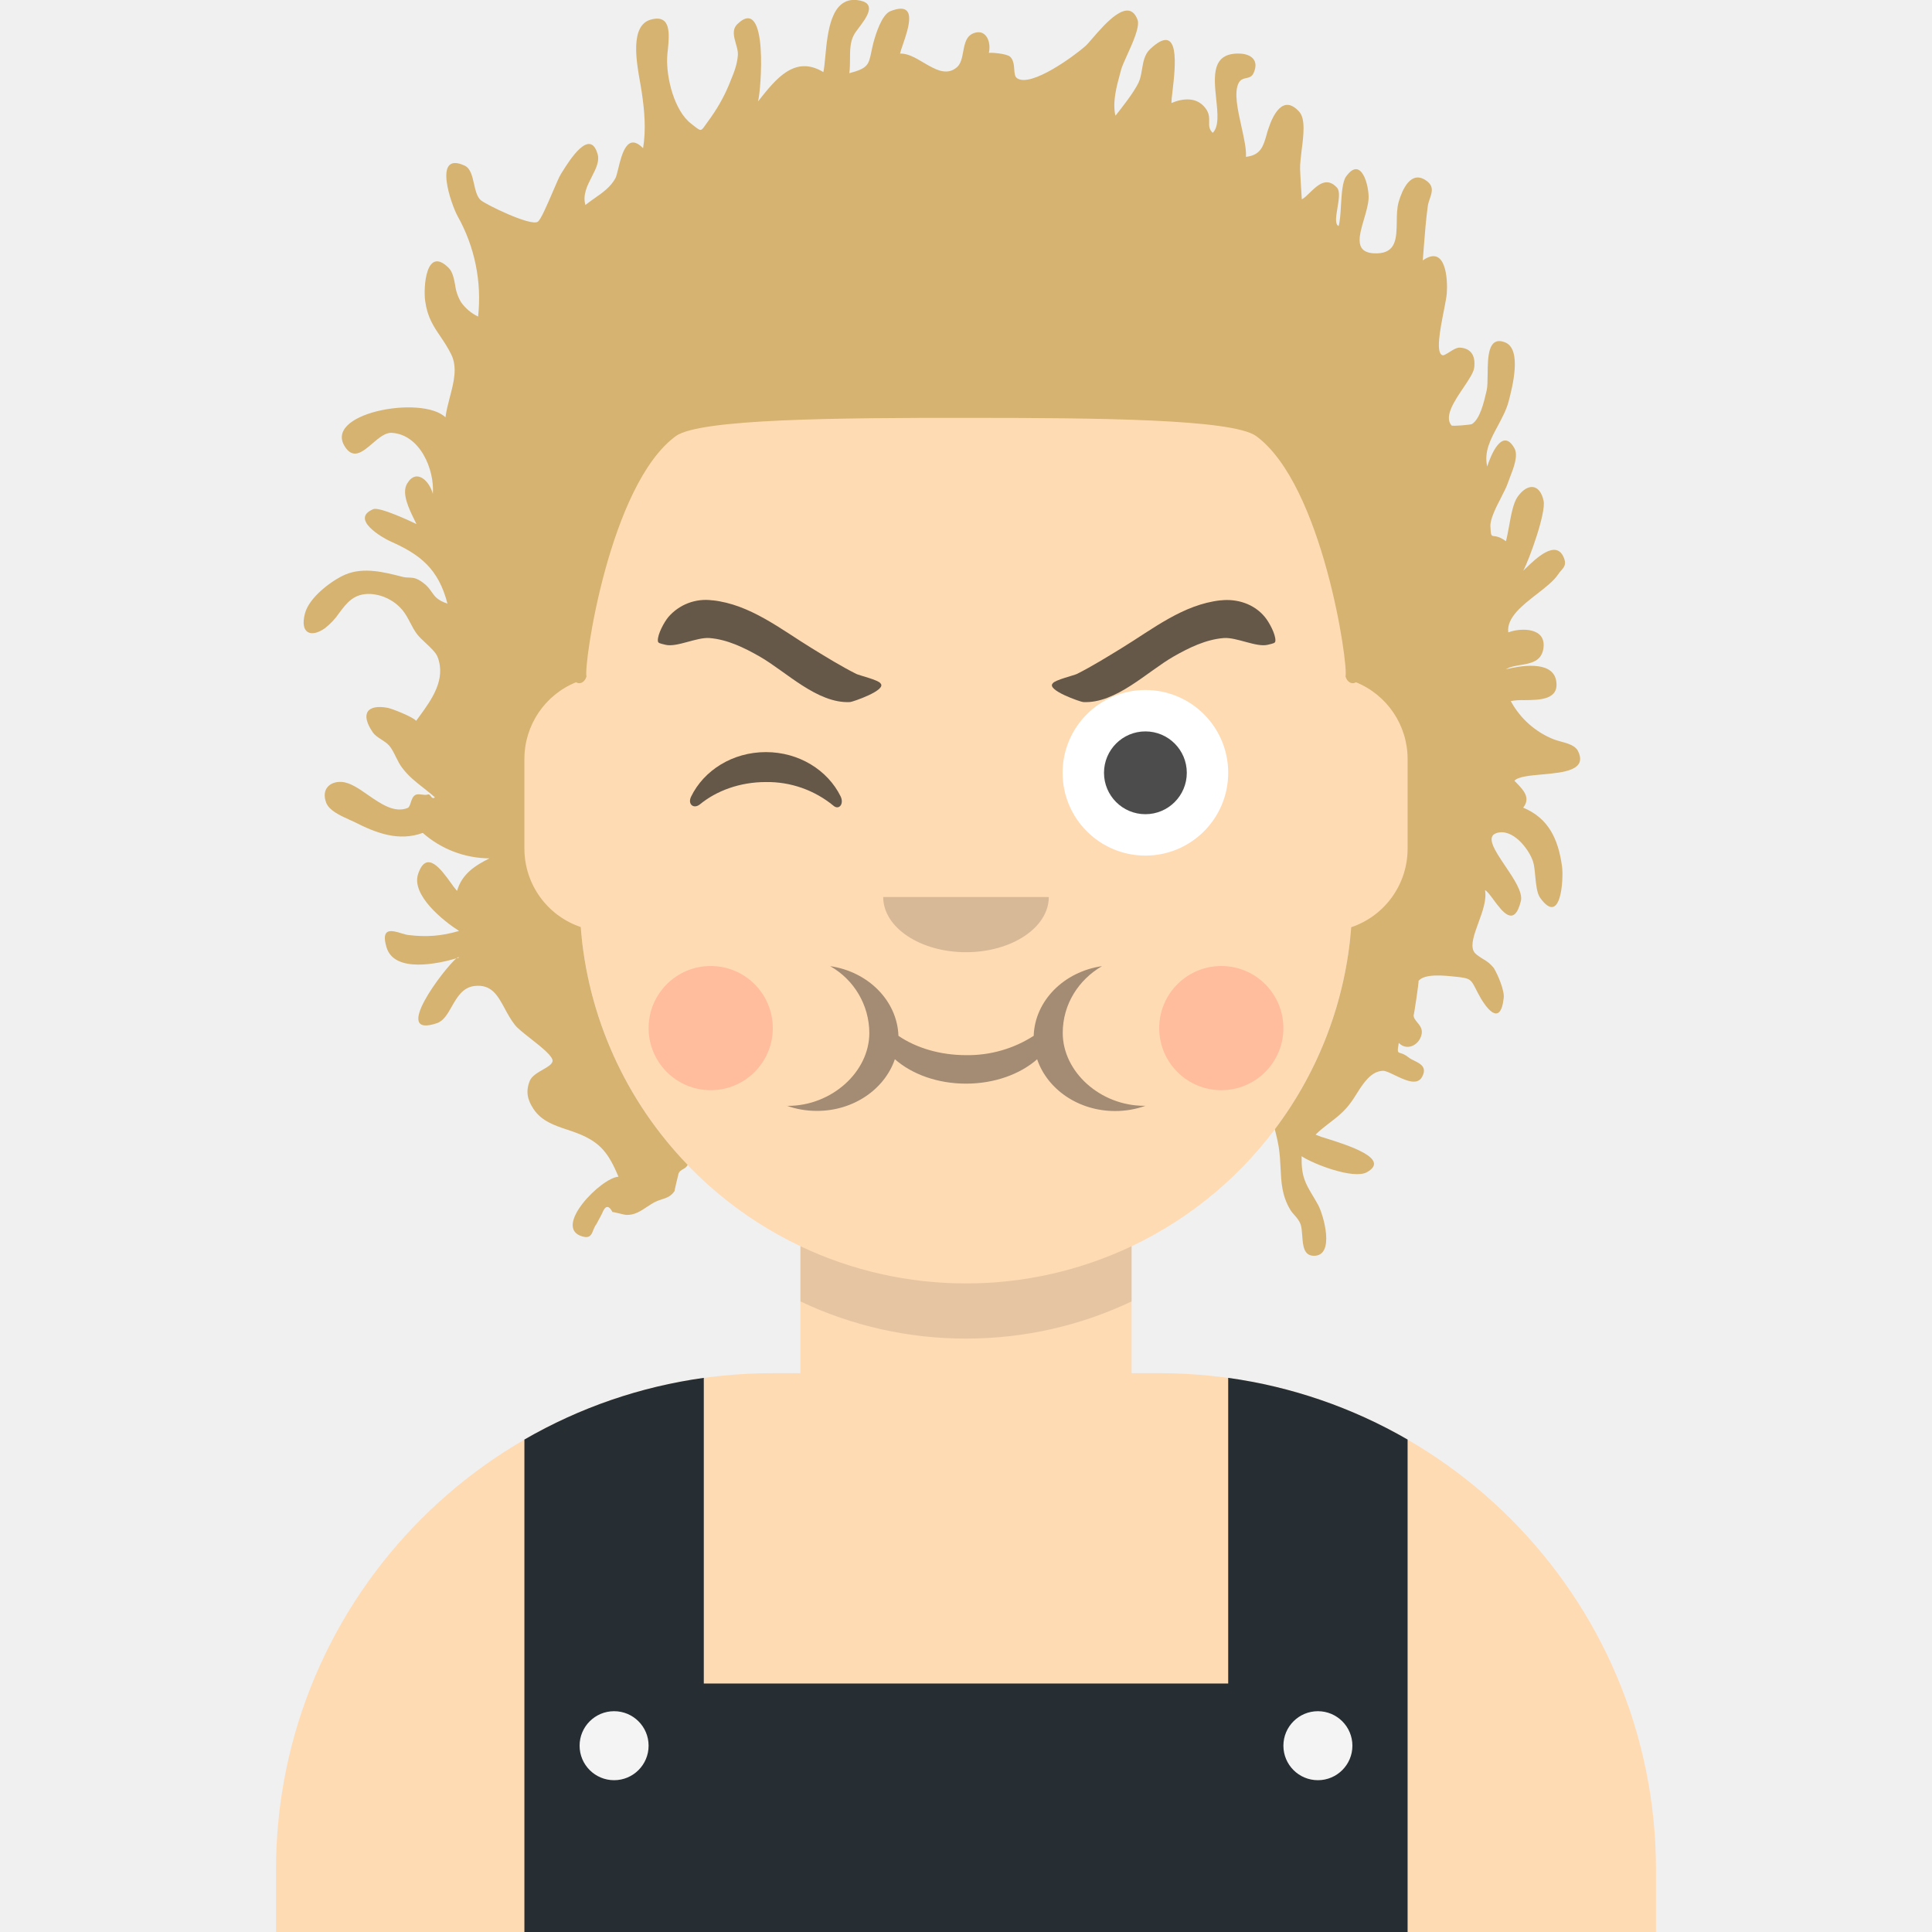
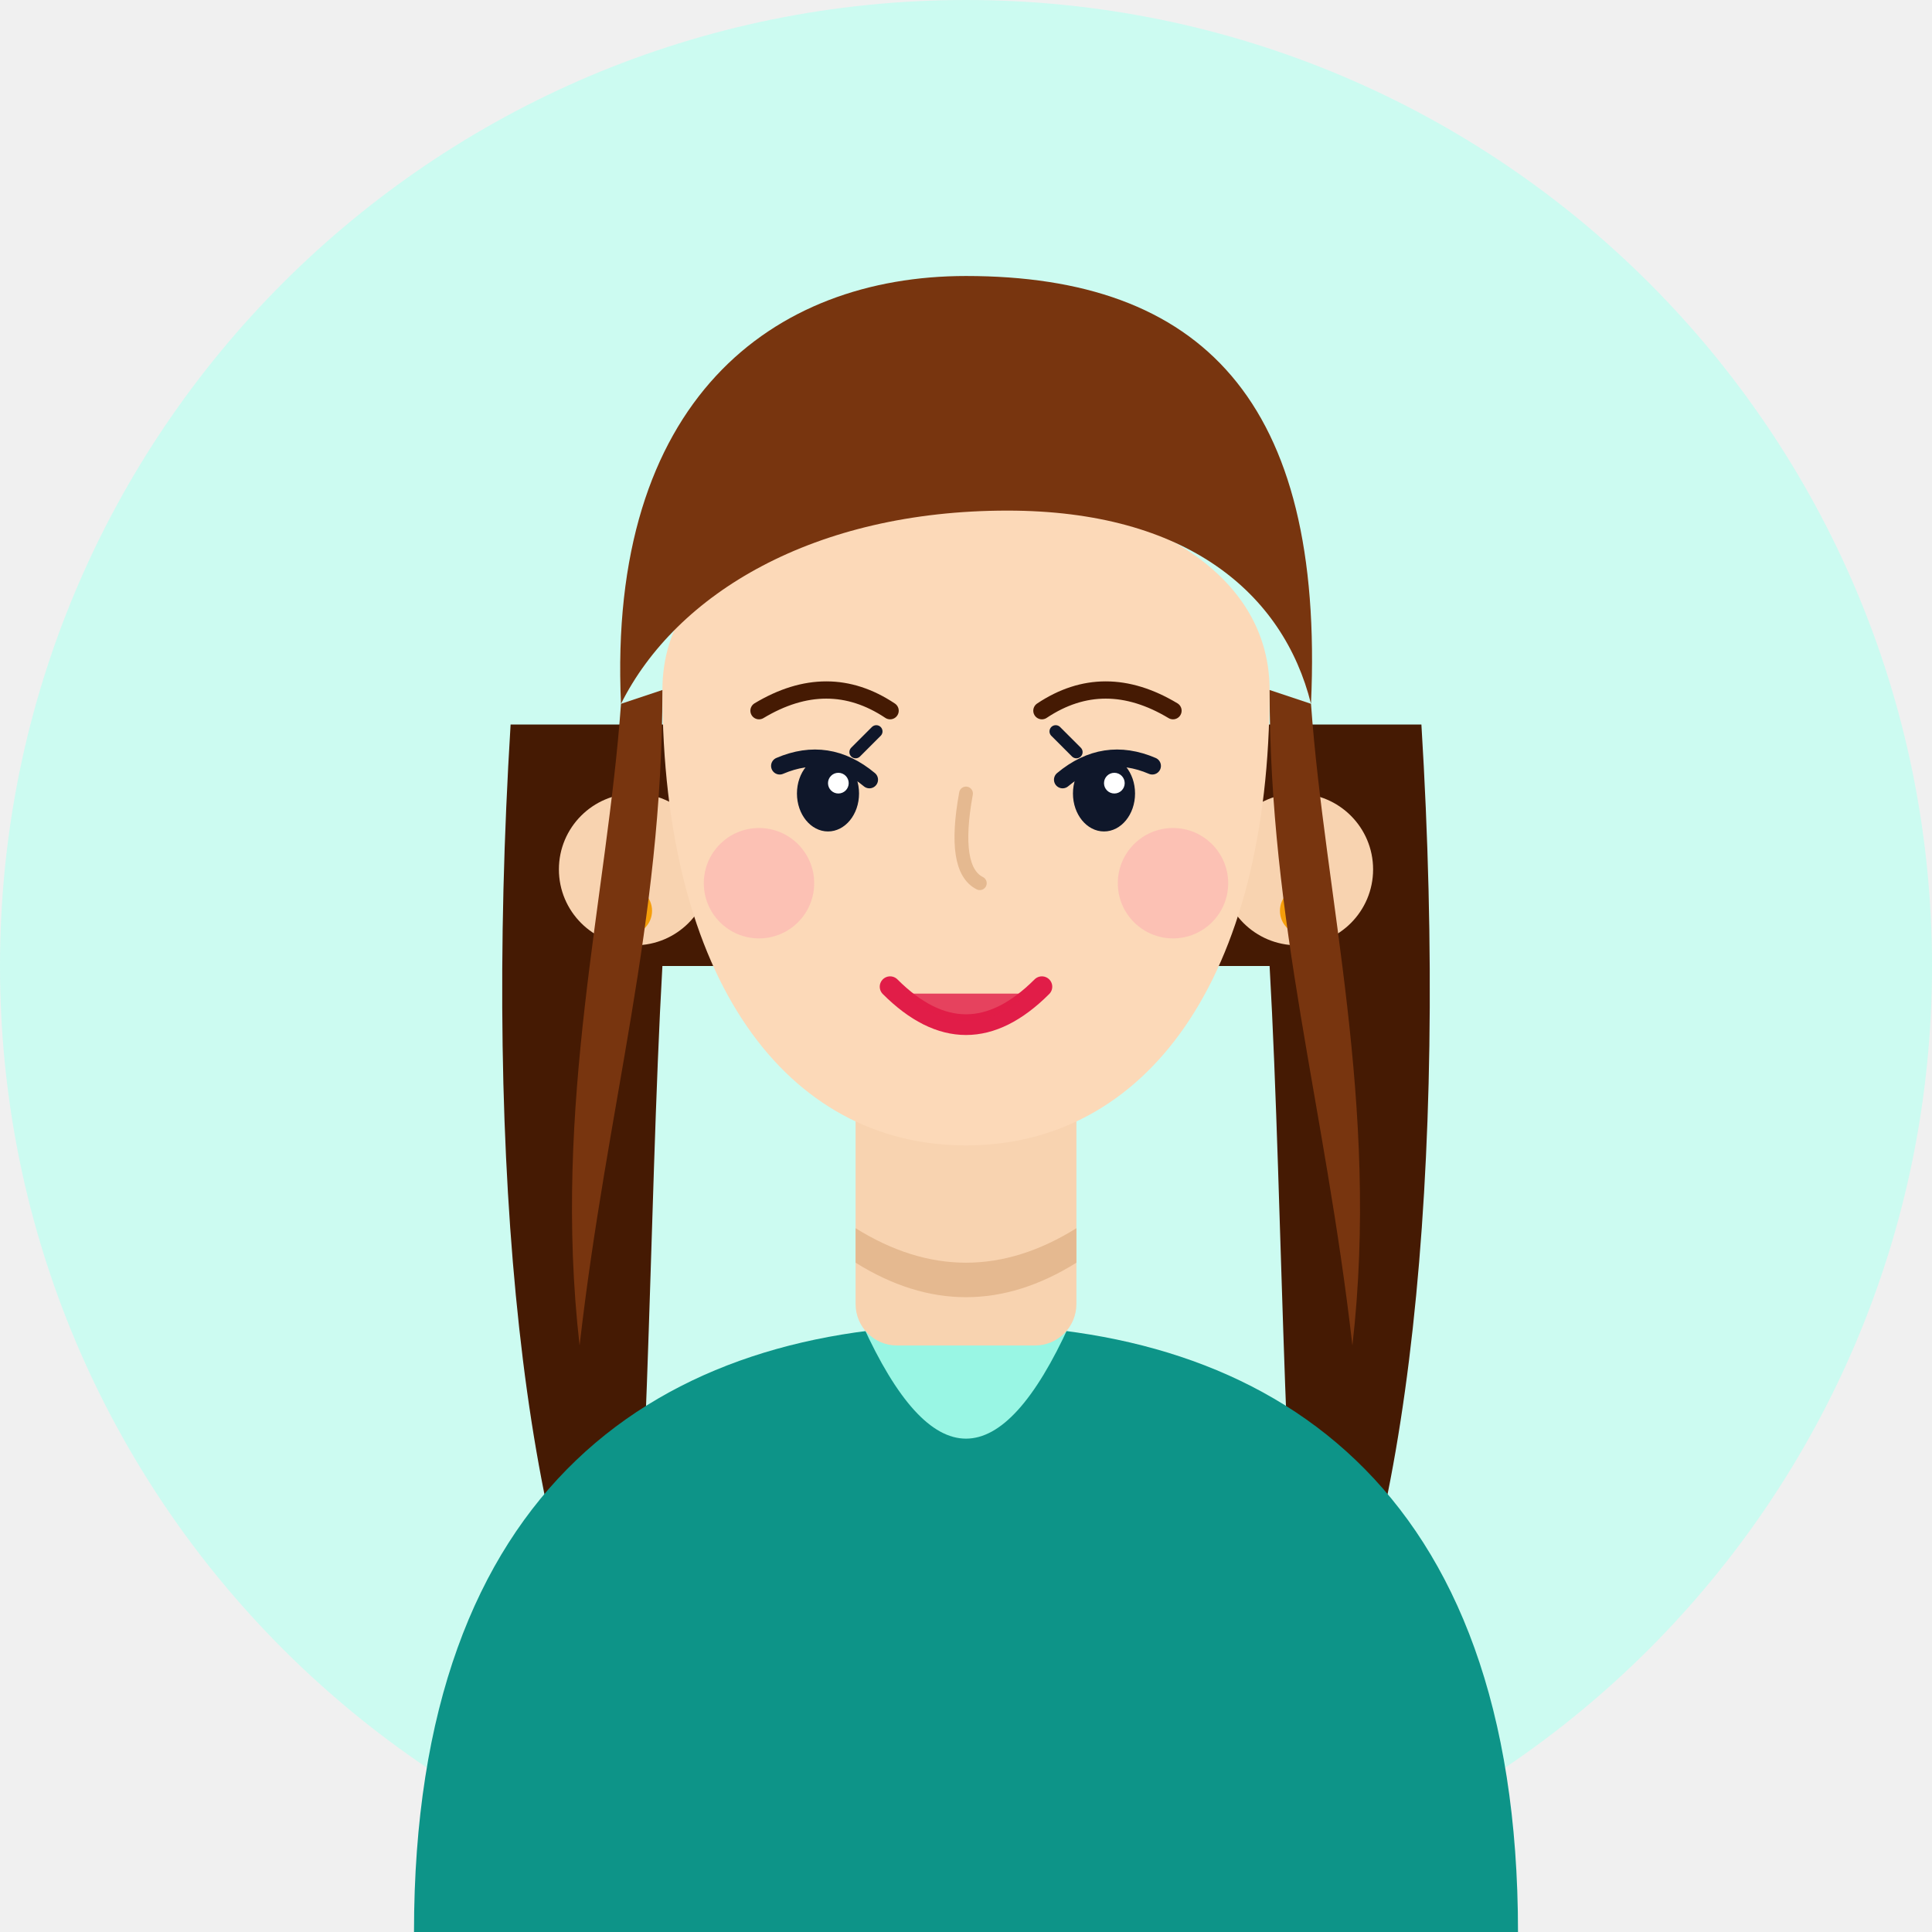
- <svg xmlns="http://www.w3.org/2000/svg" viewBox="0 0 280 280" fill="none" shape-rendering="auto">
-   <mask id="viewboxMask">
-     <rect width="280" height="280" rx="0" ry="0" x="0" y="0" fill="#fff" />
-   </mask>
-   <g mask="url(#viewboxMask)">
-     <g transform="translate(8)">
-       <path d="M132 36a56 56 0 0 0-56 56v6.17A12 12 0 0 0 66 110v14a12 12 0 0 0 10.3 11.88 56.04 56.04 0 0 0 31.7 44.73v18.4h-4a72 72 0 0 0-72 72v9h200v-9a72 72 0 0 0-72-72h-4v-18.39a56.04 56.04 0 0 0 31.7-44.73A12 12 0 0 0 198 124v-14a12 12 0 0 0-10-11.83V92a56 56 0 0 0-56-56Z" fill="#ffdbb4" />
-       <path d="M108 180.61v8a55.79 55.79 0 0 0 24 5.39c8.59 0 16.73-1.93 24-5.39v-8a55.79 55.79 0 0 1-24 5.39 55.79 55.79 0 0 1-24-5.39Z" fill="#000" fill-opacity=".1" />
-       <g transform="translate(0 170)">
-         <path d="M196 38.63V110H68V38.63a71.52 71.52 0 0 1 26-8.94v44.3h76V29.69a71.52 71.52 0 0 1 26 8.94Z" fill="#262e33" />
-         <path d="M86 83a5 5 0 1 1-10 0 5 5 0 0 1 10 0ZM188 83a5 5 0 1 1-10 0 5 5 0 0 1 10 0Z" fill="#F4F4F4" />
-       </g>
-       <g transform="translate(78 134)">
-         <path d="M28 26.24c1.36.5 2.84.76 4.4.76 5.31 0 9.81-3.15 11.29-7.49 2.47 2.17 6.17 3.54 10.31 3.54 4.14 0 7.84-1.37 10.31-3.53 1.48 4.35 5.98 7.5 11.3 7.5 1.55 0 3.03-.27 4.4-.76h-.19c-6.33 0-11.8-4.9-11.8-10.56 0-4.18 2.32-7.72 5.69-9.68-5.5.8-9.73 5-9.9 10.1a17.61 17.61 0 0 1-9.8 2.8c-3.8 0-7.25-1.06-9.8-2.8-.18-5.1-4.4-9.3-9.9-10.1a11.18 11.18 0 0 1 5.68 9.68c0 5.66-5.47 10.57-11.8 10.57H28Z" fill="#000" fill-opacity=".6" opacity=".6" />
-         <path d="M17 24a9 9 0 1 0 0-18 9 9 0 0 0 0 18ZM91 24a9 9 0 1 0 0-18 9 9 0 0 0 0 18Z" fill="#FF4646" fill-opacity=".2" />
-       </g>
-       <g transform="translate(104 122)">
-         <path fill-rule="evenodd" clip-rule="evenodd" d="M16 8c0 4.42 5.37 8 12 8s12-3.58 12-8" fill="#000" fill-opacity=".16" />
-       </g>
-       <g transform="translate(76 90)">
-         <circle cx="82" cy="22" r="12" fill="#fff" />
-         <circle cx="82" cy="22" r="6" fill="#000" fill-opacity=".7" />
-         <path fill-rule="evenodd" clip-rule="evenodd" d="M16.16 25.45c1.85-3.8 6-6.45 10.84-6.45 4.81 0 8.96 2.63 10.82 6.4.55 1.13-.24 2.05-1.03 1.37a15.05 15.05 0 0 0-9.8-3.43c-3.73 0-7.12 1.24-9.55 3.23-.9.73-1.82-.01-1.28-1.12Z" fill="#000" fill-opacity=".6" />
-       </g>
-       <g transform="translate(76 82)">
-         <path d="M44.1 17.12ZM19.27 5.01a7.16 7.16 0 0 0-6.42 2.43c-.6.73-1.56 2.48-1.51 3.42.02.35.22.37 1.12.59 1.65.39 4.5-1.12 6.36-.98 2.58.2 5.04 1.4 7.28 2.68 3.84 2.2 8.35 6.84 13.1 6.6.35-.02 5.41-1.74 4.4-2.72-.31-.49-3.03-1.13-3.5-1.36-2.17-1.09-4.37-2.45-6.44-3.72C29.14 9.18 24.72 5.6 19.28 5ZM68.03 17.12ZM92.91 5.01c2.36-.27 4.85.5 6.42 2.43.6.73 1.56 2.48 1.51 3.42-.02.35-.22.37-1.12.59-1.65.39-4.5-1.12-6.36-.98-2.58.2-5.04 1.4-7.28 2.68-3.84 2.2-8.35 6.84-13.1 6.6-.35-.02-5.41-1.74-4.4-2.72.31-.49 3.03-1.13 3.5-1.36 2.17-1.09 4.36-2.45 6.44-3.72C83.05 9.18 87.46 5.6 92.91 5Z" fill-rule="evenodd" clip-rule="evenodd" fill="#000" fill-opacity=".6" />
-       </g>
-       <g transform="translate(-1)">
-         <path fill-rule="evenodd" clip-rule="evenodd" d="M218.2 107.16a12.2 12.2 0 0 1-6.25-5.56 9.62 9.62 0 0 1 1.95-.13c2.27-.02 5.15-.04 4.62-2.87-.57-2.98-5.4-2.07-7.28-1.6.58-.36 1.34-.49 2.12-.62 1.49-.25 3-.51 3.31-2.33.53-3.18-3.29-3.08-5.08-2.4-.26-2.12 2-3.89 4.14-5.55 1.25-.97 2.45-1.9 3.08-2.85.13-.2.29-.38.43-.55.47-.53.86-.97.31-2.08-1.16-2.35-3.95.32-5.34 1.66l-.45.43c.88-1.63 3.32-8.4 2.95-10.13-.54-2.52-2.34-2.61-3.78-.56-.62.88-.94 2.65-1.23 4.26-.15.81-.29 1.58-.45 2.16-.87-.65-1.39-.7-1.7-.74-.43-.04-.49-.05-.55-1.45-.04-1.02.8-2.7 1.56-4.16.4-.8.79-1.54.97-2.09.08-.24.2-.51.3-.81.53-1.36 1.24-3.18.65-4.23-1.78-3.15-3.48 1.17-3.94 2.65-.5-2.14.5-3.97 1.53-5.88.6-1.13 1.24-2.3 1.57-3.55.54-2.05 1.97-7.58-.51-8.56-2.48-.98-2.51 2.12-2.53 4.66-.01.93-.02 1.79-.15 2.34l-.03.13c-.37 1.57-.92 3.97-2.1 4.71-.18.11-2.83.34-2.96.2-1.1-1.29.42-3.53 1.74-5.49.76-1.13 1.46-2.17 1.55-2.87.22-1.73-.44-2.82-2.06-2.92-.47-.03-1.1.36-1.61.7-.4.24-.73.45-.89.41-1.07-.23-.36-3.82.17-6.5.2-1.04.38-1.94.42-2.46.15-2-.1-7.17-3.48-4.79l.16-2.06c.15-1.95.3-3.86.57-5.83.05-.37.18-.73.3-1.08.32-.97.63-1.86-.67-2.69-2.16-1.36-3.36 1.5-3.85 3.17-.26.9-.27 1.93-.28 2.95-.04 2.29-.07 4.45-2.87 4.52-3.37.07-2.63-2.42-1.87-4.99.29-1 .59-2 .65-2.88.13-1.74-1.01-6.42-3.26-3.26-.53.73-.64 2.56-.74 4.25-.07 1.19-.14 2.3-.34 2.92-.56-.25-.37-1.4-.17-2.61.2-1.2.41-2.44-.06-2.95-1.5-1.64-2.82-.36-3.94.72-.41.4-.8.79-1.16.97l-.08-1.22c-.06-1.04-.13-2.08-.17-3.12-.03-.72.1-1.7.22-2.75.28-2.15.58-4.58-.34-5.6-2.33-2.59-3.82.43-4.5 2.53-.1.28-.18.57-.25.85-.45 1.56-.83 2.93-2.98 3.15.08-1.1-.28-2.7-.65-4.38-.54-2.43-1.12-5-.39-6.35.27-.5.67-.59 1.07-.68.42-.09.85-.18 1.1-.78.83-1.9-.51-2.71-1.98-2.77-4.17-.18-3.8 3.31-3.46 6.58.22 2.04.42 4-.5 4.9-.55-.5-.54-1.03-.52-1.6.01-.6.03-1.24-.55-1.99-1.22-1.6-3.17-1.46-4.92-.73 0-.3.06-.93.16-1.72.41-3.5 1.2-10.27-3.24-6.1-.82.77-1 1.86-1.18 2.93-.12.7-.23 1.37-.51 1.95-.7 1.45-2.4 3.6-3.34 4.78-.47-1.92.16-4.26.7-6.22l.12-.45c.12-.45.46-1.2.85-2.07.84-1.84 1.9-4.2 1.53-5.17-1.27-3.38-4.63.5-6.52 2.68-.45.51-.8.94-1.05 1.15-1.58 1.4-7.88 6.04-9.9 4.64-.32-.23-.36-.74-.4-1.3-.05-.65-.11-1.38-.62-1.83-.48-.4-2.48-.6-3.06-.54.36-1.5-.34-3.43-2.05-2.9-1.23.36-1.45 1.56-1.67 2.74-.16.88-.33 1.75-.91 2.25-1.5 1.29-3.17.3-4.84-.68-1.15-.68-2.3-1.36-3.4-1.3.07-.32.22-.76.4-1.28.84-2.44 2.22-6.45-1.8-4.87-1.25.49-2.13 3.35-2.45 4.54-.14.55-.24 1.02-.32 1.42-.39 1.82-.5 2.32-3.18 3.03.09-.63.09-1.3.1-1.98 0-1.25 0-2.53.55-3.54.14-.28.4-.63.7-1.03 1.16-1.53 2.81-3.71-.24-4.05-3.78-.4-4.26 4.68-4.59 8.17-.08.9-.16 1.7-.28 2.27-4.12-2.5-6.86.96-9.33 4.07l-.15.19c.45-1.42 1.56-15.56-2.96-11.24-.84.8-.53 1.84-.24 2.87.16.55.32 1.1.29 1.6-.08 1.29-.5 2.43-1 3.62a24.52 24.52 0 0 1-2.97 5.53c-.3.4-.53.73-.71.99-.32.46-.48.7-.69.74-.22.04-.48-.17-1.04-.61a58.7 58.7 0 0 0-.38-.3c-2.43-1.87-3.58-6.62-3.46-9.52 0-.35.05-.76.1-1.19.22-2.24.51-5.2-2.5-4.35-3.01.86-2.05 6.15-1.5 9.2l.21 1.26c.4 2.69.65 5.43.2 8.17-2.3-2.36-3.09.87-3.6 2.97-.16.63-.28 1.16-.42 1.4-.7 1.26-1.84 2.07-2.98 2.86-.46.33-.93.65-1.36 1-.42-1.47.28-2.83.93-4.1.59-1.15 1.14-2.23.84-3.27-1.1-3.87-4.1.93-5.11 2.55l-.2.32c-.24.37-.69 1.42-1.19 2.59-.8 1.86-1.73 4.04-2.17 4.34-1.03.69-7.6-2.53-8.28-3.14-.55-.51-.76-1.45-.97-2.38-.25-1.11-.5-2.22-1.34-2.61-4.72-2.2-1.93 5.73-1 7.37a24.3 24.3 0 0 1 2.94 14.5 6.4 6.4 0 0 1-2.46-2.07 6.28 6.28 0 0 1-.87-2.53c-.19-.96-.36-1.88-.94-2.46-3.3-3.28-3.68 2.88-3.4 4.8.32 2.35 1.2 3.66 2.2 5.13.51.76 1.06 1.57 1.57 2.6.94 1.9.37 4.07-.2 6.23-.25.97-.51 1.95-.63 2.9-3.43-3.3-18.2-.55-14.4 4.5 1.17 1.55 2.47.44 3.8-.7.93-.8 1.87-1.6 2.8-1.55 4.09.22 6.24 5.3 5.97 8.84-.5-1.9-2.42-3.76-3.75-1.44-.8 1.4.32 3.67 1.1 5.25l.28.57c-.9-.44-5.37-2.52-6.25-2.16-3.44 1.41 1.3 4.15 2.54 4.7 4.22 1.87 6.89 3.92 8.2 8.99-1.43-.46-1.85-1.05-2.3-1.7-.3-.43-.62-.88-1.25-1.34-.95-.7-1.4-.7-1.96-.73-.31 0-.66-.02-1.13-.14l-.07-.02c-2.36-.6-5.4-1.4-8.04-.3-1.97.82-5.3 3.31-5.9 5.65-.77 2.87.84 3.6 2.9 2.14a9.77 9.77 0 0 0 2.08-2.23c1.09-1.45 2.12-2.82 4.5-2.73a6.6 6.6 0 0 1 4.64 2.33c.44.53.8 1.19 1.14 1.85.3.57.6 1.15.98 1.64.28.38.75.82 1.23 1.27.73.68 1.49 1.4 1.73 1.99 1.3 3.3-.87 6.27-2.63 8.68l-.46.63c-.42-.55-3.47-1.76-4.1-1.88-2.95-.56-4.05.8-2.2 3.52.3.45.8.77 1.28 1.08.43.28.85.55 1.15.91.37.45.66 1.03.94 1.61.27.54.54 1.08.88 1.53.92 1.24 2 2.08 3.1 2.94.55.44 1.12.88 1.68 1.39-.33.21-.46.02-.6-.17-.12-.17-.25-.34-.5-.24-.2.07-.47.04-.75 0-.3-.04-.61-.08-.87 0-.47.16-.64.68-.79 1.15-.12.36-.23.7-.46.79-1.91.76-3.84-.58-5.7-1.86-1.34-.94-2.64-1.85-3.89-1.92-1.61-.08-2.97 1-2.2 3.03.44 1.13 2.04 1.85 3.25 2.4l.79.36c3.24 1.65 6.48 2.87 9.95 1.6a14.73 14.73 0 0 0 9.67 3.69c-2.01 1-4 2.23-4.7 4.72a12.3 12.3 0 0 1-.9-1.17c-1.41-1.95-3.52-4.88-4.74-1.3-1.04 3.1 3.73 6.87 5.93 8.27-2.56.75-4.68.9-7.28.6-.3-.03-.66-.14-1.04-.25-1.4-.43-3.06-.92-2.2 2 1.13 3.83 7.59 2.37 10.13 1.62-1.78 1.5-9.56 11.7-2.8 9.39.95-.33 1.53-1.34 2.13-2.4.77-1.35 1.58-2.77 3.28-2.98 2.48-.3 3.38 1.37 4.41 3.28.43.79.88 1.62 1.47 2.37.39.49 1.3 1.21 2.28 1.98 1.58 1.24 3.3 2.6 3.17 3.28-.1.46-.72.82-1.4 1.21-.77.44-1.6.92-1.9 1.62-.62 1.55-.34 2.75.54 4.08 1.17 1.78 3.09 2.4 4.92 3.01.58.2 1.14.38 1.67.6 3.17 1.29 4.31 2.86 5.73 6.21-2.5.12-9.62 7.36-5.26 8.65 1.12.33 1.35-.25 1.6-.91.12-.3.24-.6.45-.86l.55-1.02.27-.52c.46-1.2.97-1.27 1.52-.22.07-.02.47.08.9.18.42.1.88.22 1.05.23 1.19.07 2.1-.53 3.03-1.15.4-.26.8-.53 1.24-.75.31-.15.62-.25.93-.35.68-.22 1.33-.42 1.86-1.23-.09.13.56-2.51.57-2.54.13-.31.38-.45.63-.6.25-.13.51-.28.68-.63a55.8 55.8 0 0 1-15.5-34.47A12 12 0 0 1 69 123v-13a12 12 0 0 1 7.5-11.13c.53.38 1.27 0 1.5-.84-.46-1.5 3.3-27.85 13-34.87 3.62-2.44 23-2.62 42.31-2.6 19.1 0 38.11.18 41.69 2.6 9.7 7.02 13.46 33.37 13 34.87.23.84.97 1.22 1.5.84A12 12 0 0 1 197 110v13a12 12 0 0 1-8.17 11.38 55.7 55.7 0 0 1-11.07 29.28c.2.81.4 1.63.55 2.5.18 1.1.23 2.14.28 3.15.1 2.04.19 3.94 1.37 5.95.19.33.42.6.66.86.33.38.66.76.86 1.28.16.44.2 1.05.25 1.68.1 1.4.2 2.92 1.7 2.92 3.1 0 1.37-5.97.6-7.38-.3-.54-.57-1-.82-1.41-1.03-1.74-1.63-2.74-1.57-5.64 1.75 1.16 7.53 3.38 9.45 2.32 3.5-1.94-2.69-3.9-5.83-4.89a11.7 11.7 0 0 1-1.6-.56c.63-.63 1.3-1.14 1.97-1.66 1.13-.86 2.25-1.72 3.22-3.1.25-.34.49-.72.73-1.11 1.01-1.6 2.1-3.3 3.82-3.38.4-.02 1.04.3 1.77.65 1.46.7 3.24 1.56 3.94.21.74-1.4-.26-1.89-1.15-2.33-.29-.14-.57-.28-.77-.44-.55-.45-.95-.57-1.2-.65-.45-.13-.5-.14-.27-1.49 1.1 1.17 2.8.43 3.25-1.01.3-.92-.16-1.46-.56-1.95-.28-.34-.55-.66-.54-1.07 0 .4.84-5.11.7-4.93.85-1.12 3.81-.8 5.34-.63h.07c2.13.24 2.17.31 3.03 2.02l.22.42c.88 1.72 3.2 5.18 3.7.64.13-1.08-.86-3.4-1.44-4.34a5.12 5.12 0 0 0-1.6-1.33c-.58-.37-1.12-.71-1.31-1.1-.48-.94.08-2.47.68-4.12.59-1.61 1.22-3.33.96-4.73.3.12.73.7 1.23 1.38 1.29 1.75 3 4.07 3.96.22.33-1.27-1.01-3.25-2.27-5.12-1.48-2.2-2.86-4.25-1.24-4.76 2.29-.73 4.61 2.22 5.25 4.04.2.56.27 1.37.35 2.22.12 1.2.24 2.48.72 3.14 3.03 4.2 3.4-2.75 3.16-4.58-.56-4.02-1.99-6.98-5.63-8.5 1.14-1.42 0-2.58-.91-3.53l-.36-.37c.55-.6 2.22-.75 4-.91 3.13-.28 6.62-.6 5.2-3.42-.39-.78-1.53-1.1-2.5-1.36-.36-.1-.7-.19-.96-.3ZM59.5 138.8c0-.14-.13-.09-.36.1l.35-.1Z" fill="#d6b370" />
-       </g>
-       <g transform="translate(49 72)" />
-       <g transform="translate(62 42)" />
-     </g>
+ <svg xmlns="http://www.w3.org/2000/svg" viewBox="0 0 280 280" fill="none">
+   <circle cx="140" cy="140" r="140" fill="#CCFBF1" />
+   <g transform="translate(0, 10)">
+     <path d="M74 95 C70 160, 76 215, 90 240 C94 220, 94 165, 96 130 L184 130 C186 165, 186 220, 190 240 C204 215, 210 160, 206 95 Z" fill="#451A03" />
+     <path d="M60 270 C60 205, 96 182, 140 182 C184 182, 220 205, 220 270 Z" fill="#0D9488" />
+     <path d="M125 182 Q140 215 155 182 Z" fill="#99F6E4" />
+     <rect x="124" y="145" width="32" height="40" rx="6" fill="#F8D3B0" />
+     <path d="M124 168 Q140 178 156 168 L156 173 Q140 183 124 173 Z" fill="#E5B990" />
+     <circle cx="92" cy="116" r="11" fill="#F8D3B0" />
+     <circle cx="188" cy="116" r="11" fill="#F8D3B0" />
+     <circle cx="91" cy="122" r="3.5" fill="#F59E0B" />
+     <circle cx="189" cy="122" r="3.5" fill="#F59E0B" />
+     <path d="M96 90 C96 52, 184 52, 184 90 C184 132, 166 156, 140 156 C114 156, 96 132, 96 90 Z" fill="#FCD9B8" />
+     <ellipse cx="120" cy="105" rx="4.5" ry="5.5" fill="#0F172A" />
+     <ellipse cx="160" cy="105" rx="4.5" ry="5.5" fill="#0F172A" />
+     <circle cx="121.5" cy="103.5" r="1.5" fill="#FFFFFF" />
+     <circle cx="161.5" cy="103.5" r="1.5" fill="#FFFFFF" />
+     <path d="M113 101 Q120 98 126 103" stroke="#0F172A" stroke-width="2.5" stroke-linecap="round" />
+     <path d="M154 103 Q160 98 167 101" stroke="#0F172A" stroke-width="2.5" stroke-linecap="round" />
+     <path d="M124 99 L127 96" stroke="#0F172A" stroke-width="1.8" stroke-linecap="round" />
+     <path d="M156 99 L153 96" stroke="#0F172A" stroke-width="1.8" stroke-linecap="round" />
+     <path d="M110 93 Q120 87 129 93" stroke="#451A03" stroke-width="2.5" stroke-linecap="round" />
+     <path d="M151 93 Q160 87 170 93" stroke="#451A03" stroke-width="2.5" stroke-linecap="round" />
+     <circle cx="110" cy="118" r="8" fill="#FDA4AF" fill-opacity="0.45" />
+     <circle cx="170" cy="118" r="8" fill="#FDA4AF" fill-opacity="0.45" />
+     <path d="M140 105 Q138 116 142 118" stroke="#E5B990" stroke-width="2" stroke-linecap="round" />
+     <path d="M129 133 Q140 144 151 133" stroke="#E11D48" stroke-width="3" stroke-linecap="round" />
+     <path d="M131 134 Q140 142 149 134" fill="#E11D48" fill-opacity="0.8" />
+     <path d="M90 92 C88 48, 112 30, 140 30 C174 30, 192 48, 190 92 C186 76, 172 64, 146 64 C118 64, 98 76, 90 92 Z" fill="#78350F" />
+     <path d="M90 92 C88 120, 80 150, 84 185 C88 150, 96 124, 96 90 Z" fill="#78350F" />
+     <path d="M190 92 C192 120, 200 150, 196 185 C192 150, 184 124, 184 90 Z" fill="#78350F" />
  </g>
</svg>
